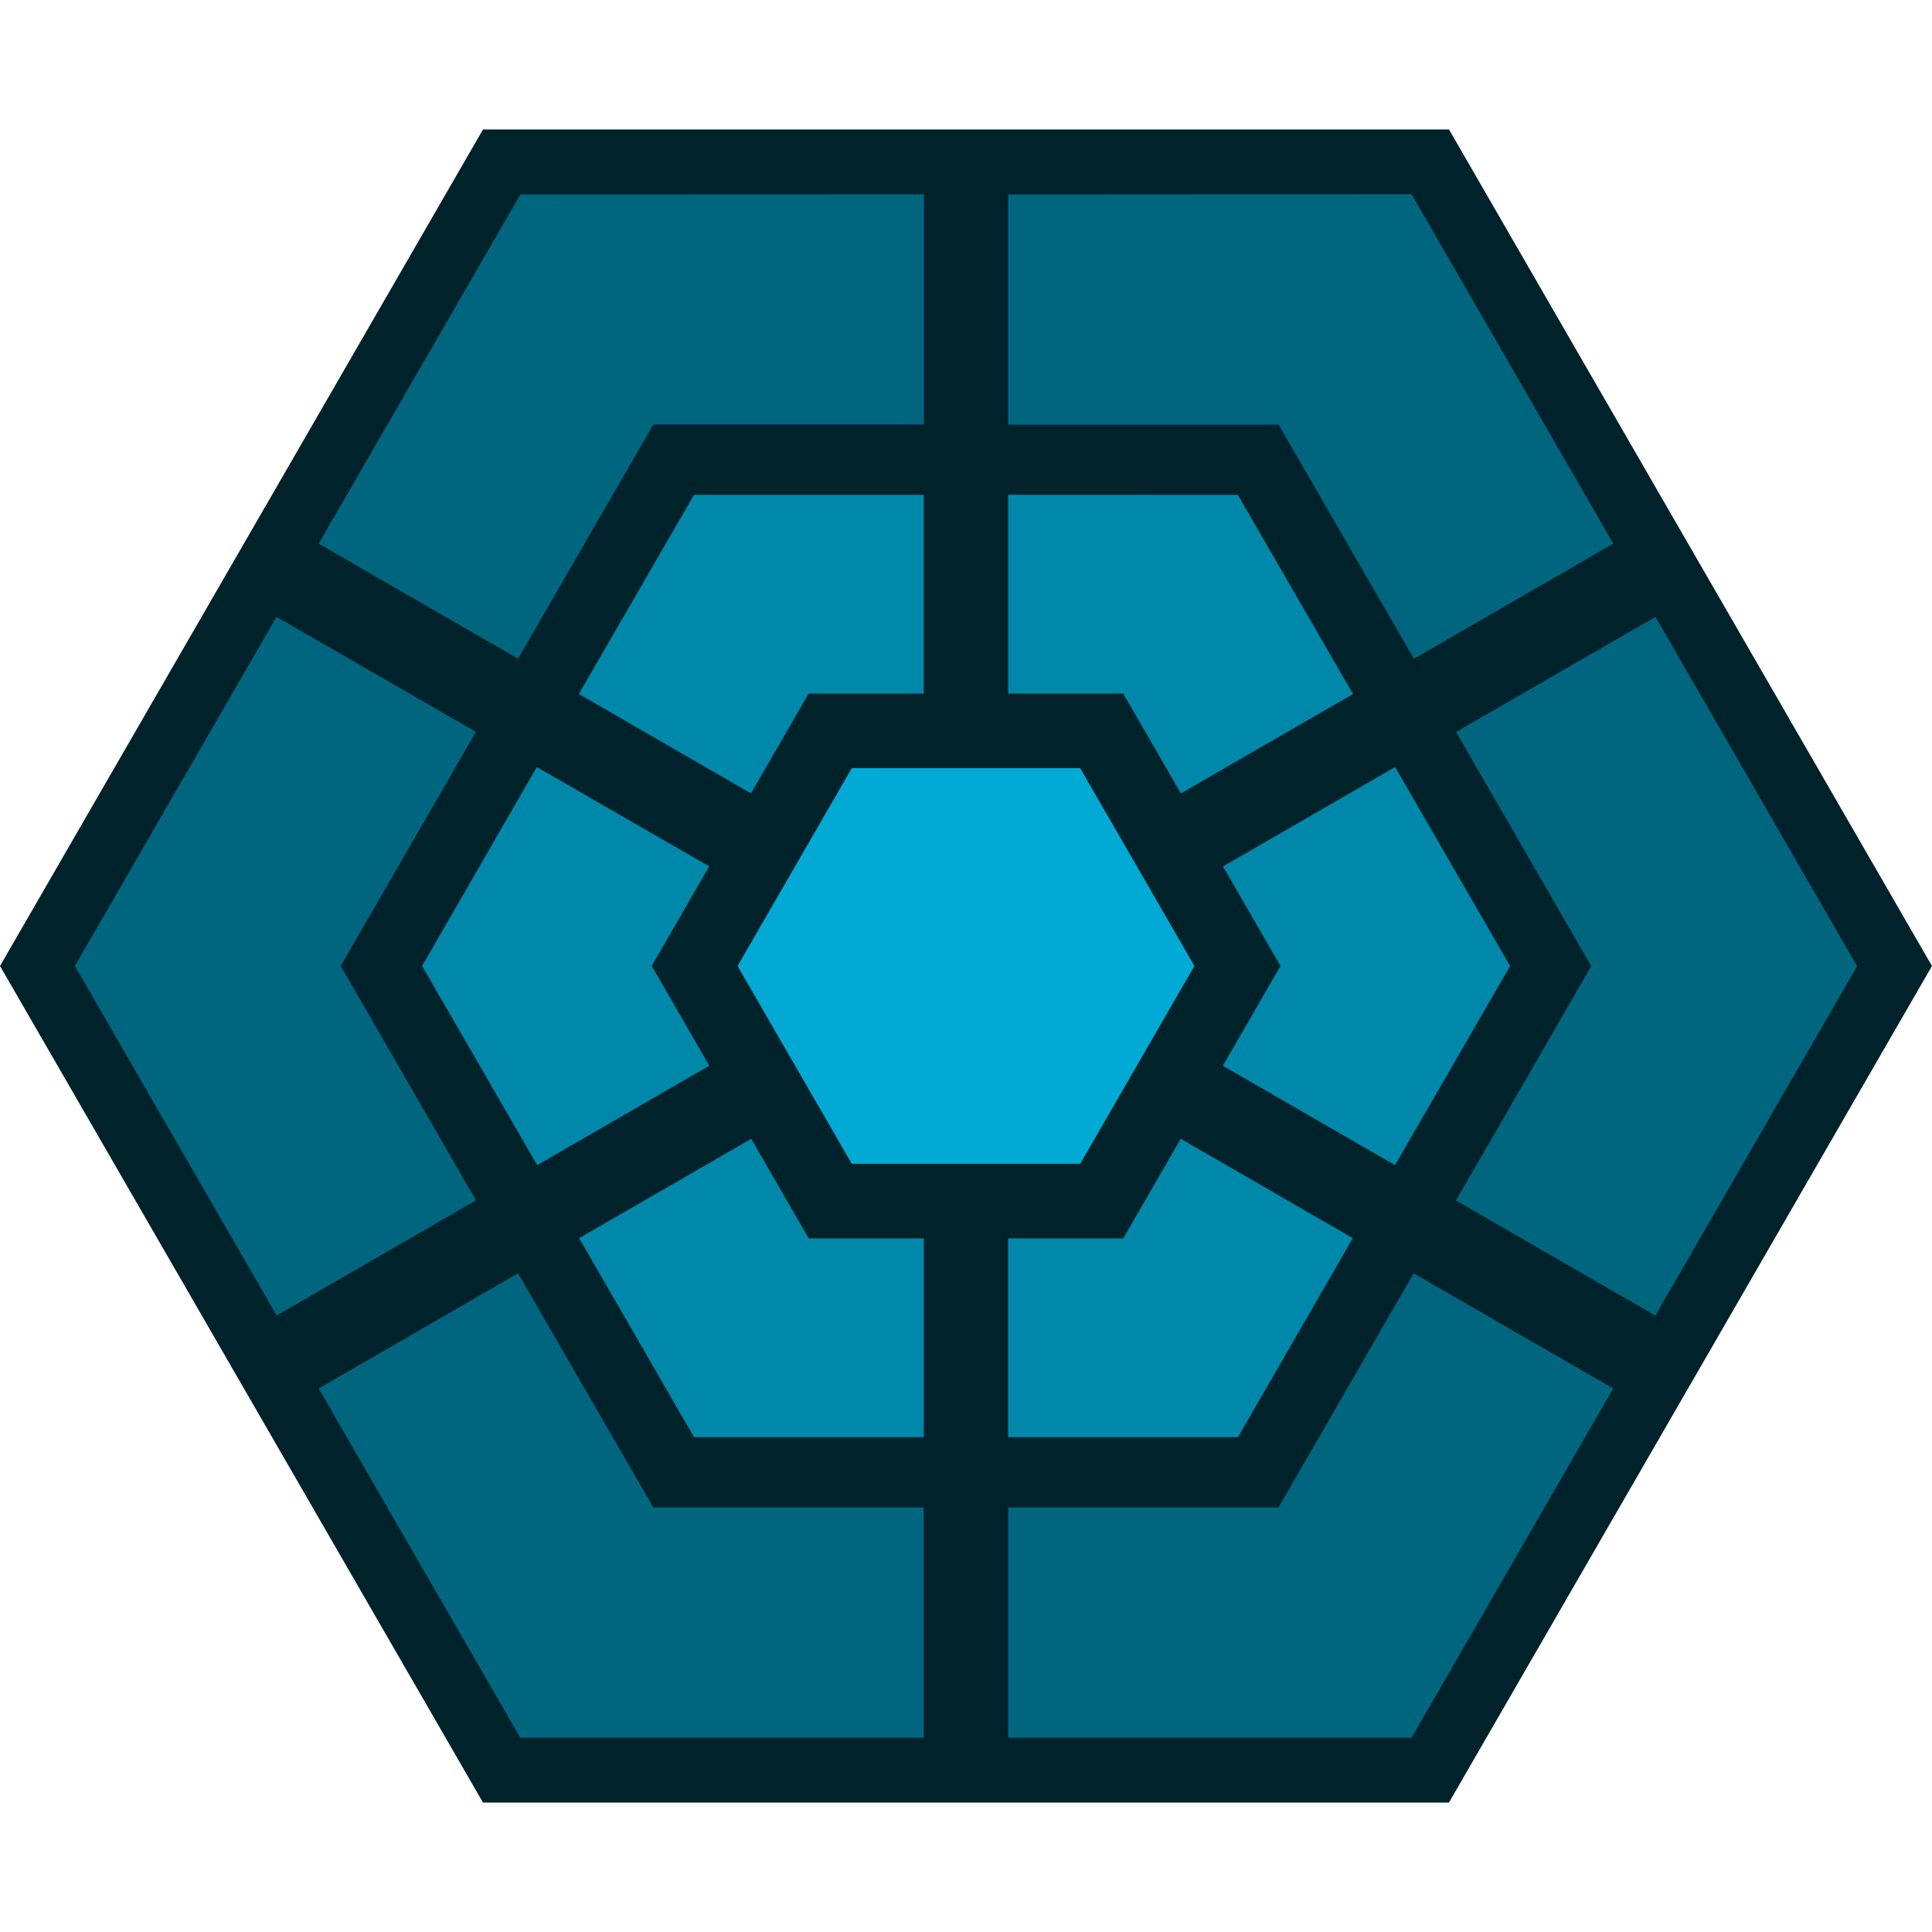
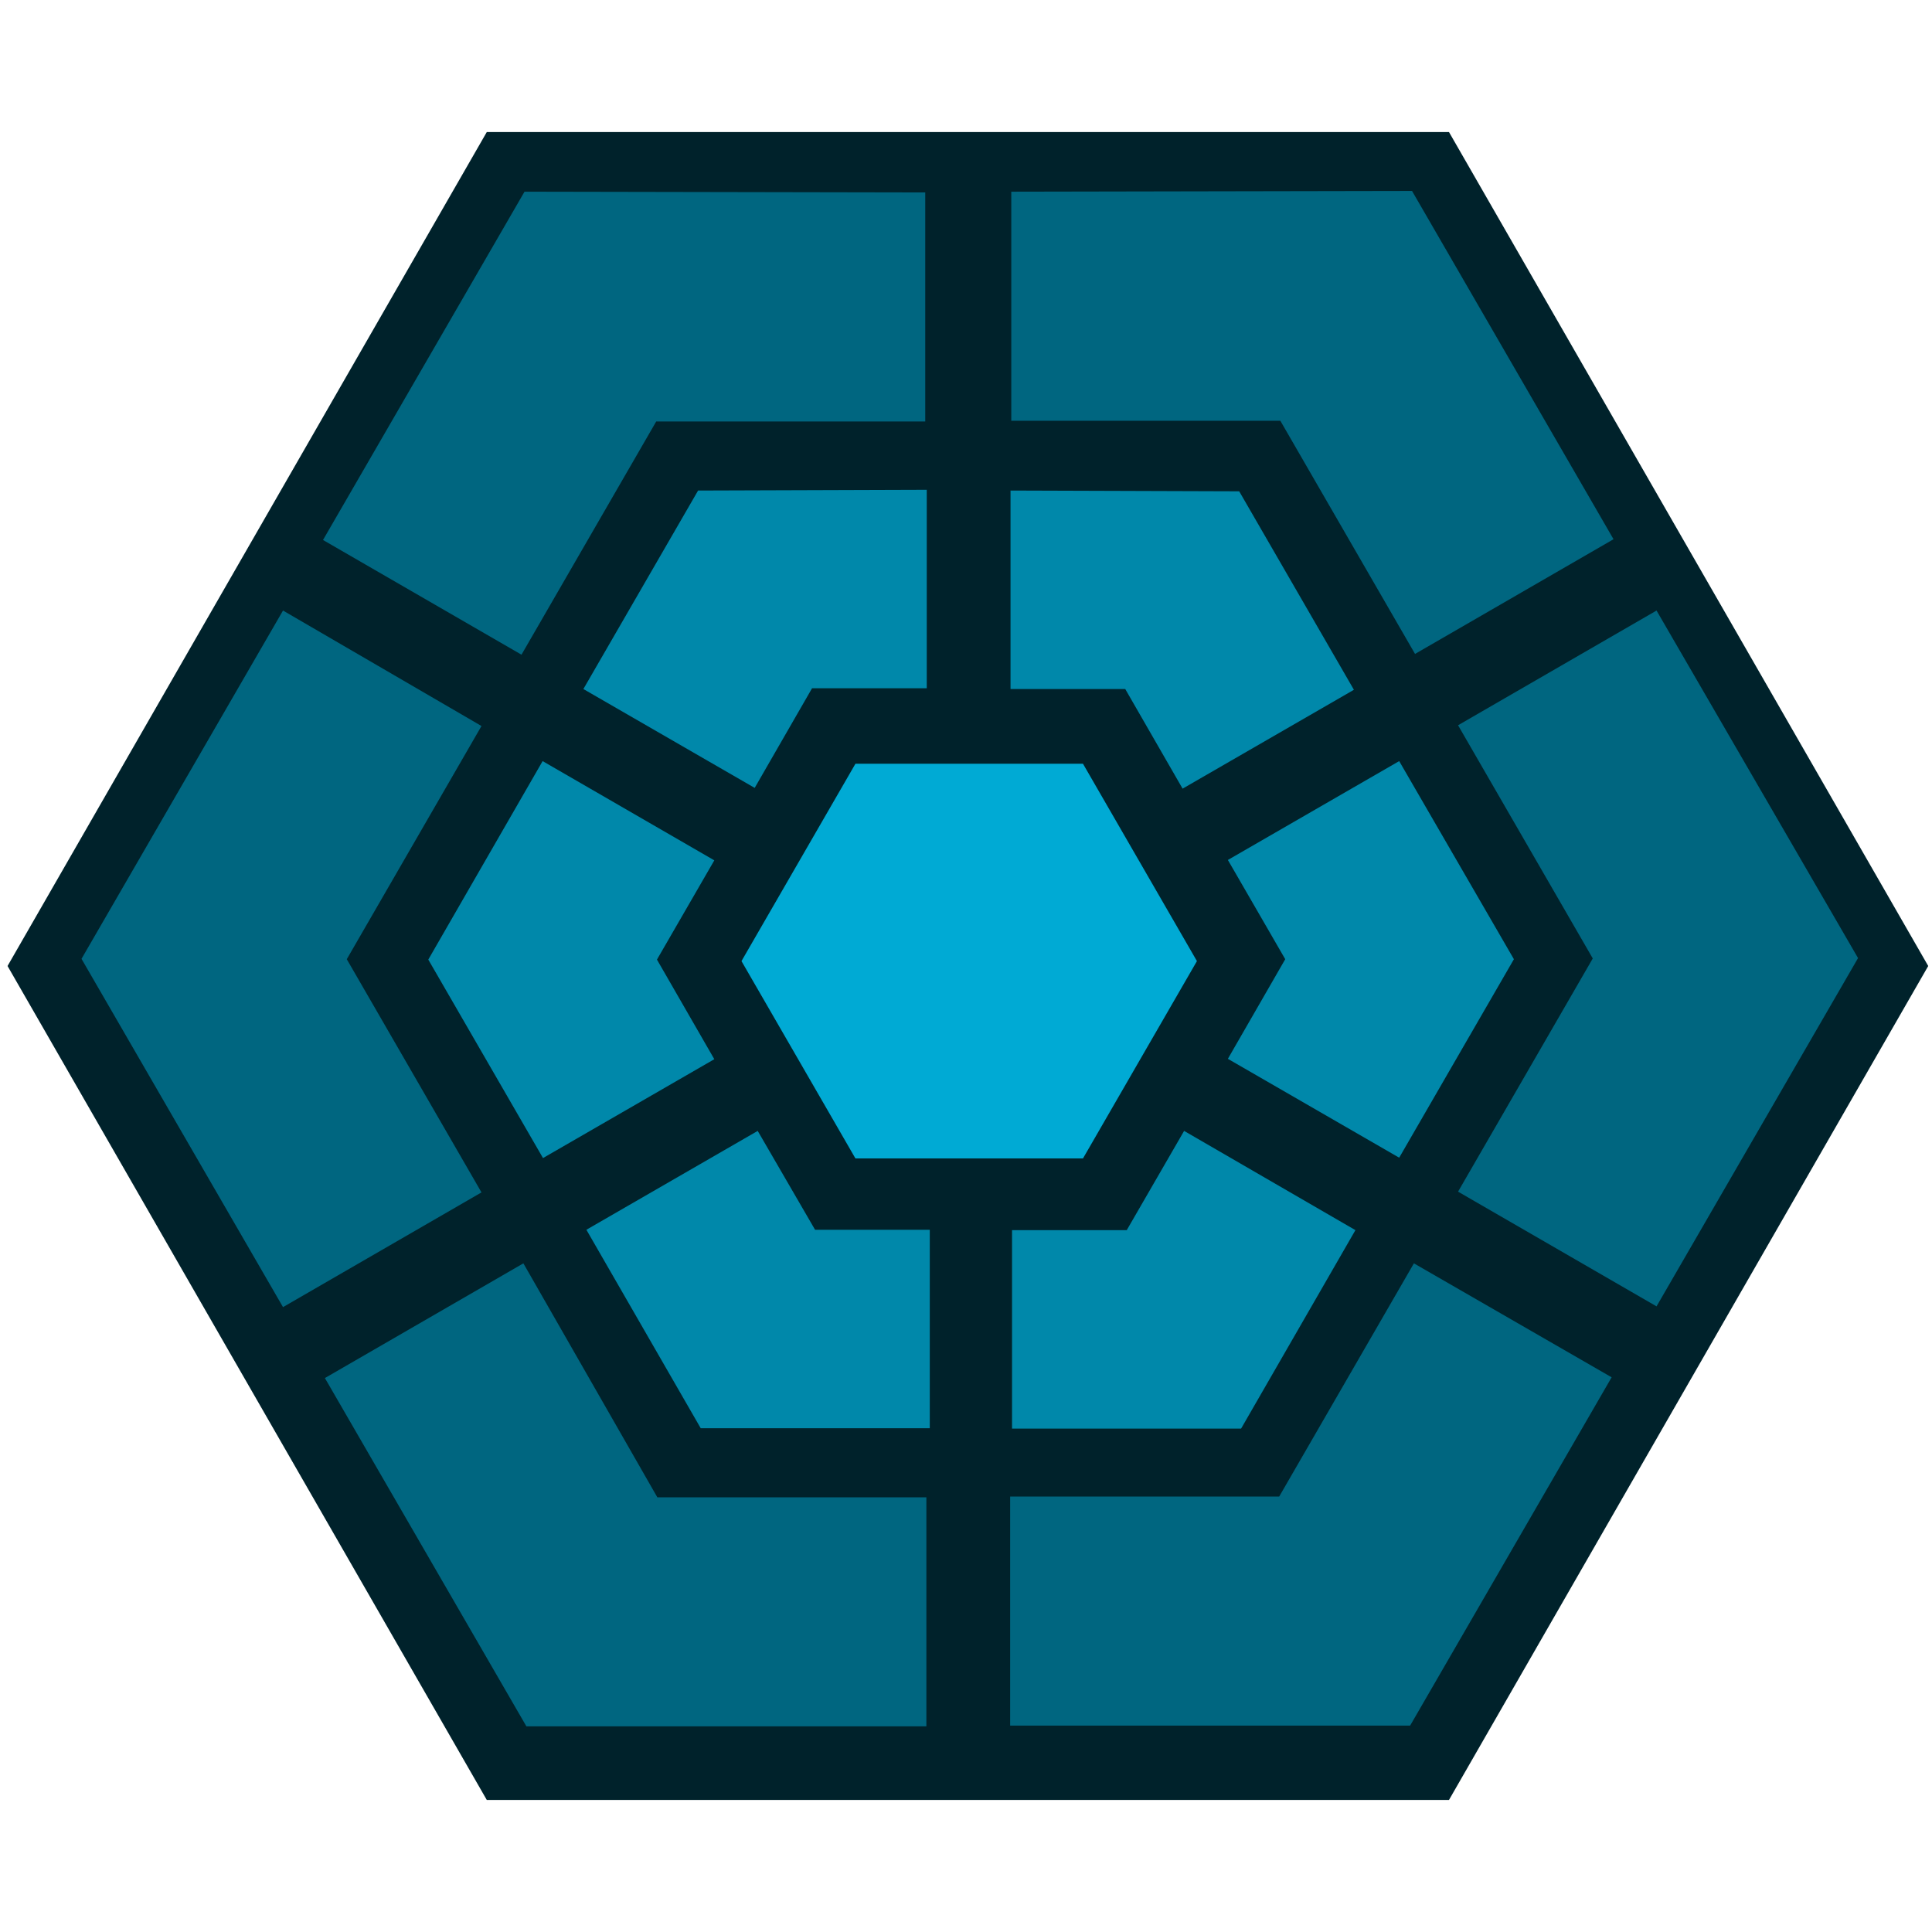
- <svg xmlns="http://www.w3.org/2000/svg" width="571" height="571" viewBox="0 0 151.043 151.043">
-   <path d="M113.28 140.924H37.76L.001 75.52l37.76-65.4h75.52l37.76 65.402z" fill="#00222b" stroke="#aef" stroke-opacity="0" />
-   <path d="M40.688 15.2L24.914 42.5l15.588 9L51.08 33.188h21.147v-18zm38.127 0v18h21.147l10.578 18.3 15.588-9-15.774-27.32zm50.608 33.027l-15.588 9 10.57 18.305-10.578 18.322 15.588 9 15.774-27.32zm-107.804 0L5.855 75.522l15.774 27.32 15.587-9L26.638 75.52l10.57-18.305zM40.5 99.55l-15.588 9 15.765 27.305h31.538v-18H51.08zm70.02 0l-10.57 18.305H78.816v18h31.54l15.764-27.305z" fill="#006680" />
-   <path d="M54.256 38.688l-9 15.57 13.457 7.77 4.505-7.802h9v-15.54zm24.56 0v15.54h9l4.505 7.802 13.457-7.77-9-15.57zM41.97 59.966L33 75.52l9 15.57 13.457-7.77-4.505-7.802 4.495-7.785zm67.1 0l-13.457 7.77 4.495 7.785-4.505 7.802 13.457 7.77 9-15.57zM58.732 89.03L45.275 96.8l8.98 15.556h17.97v-15.54h-9zm33.578 0l-4.495 7.785h-9v15.54h17.97l8.98-15.556z" fill="#08a" />
-   <path d="M84.45 90.986H66.592l-8.93-15.465 8.93-15.465H84.45l8.93 15.465z" fill="#00aad4" />
+ <svg xmlns="http://www.w3.org/2000/svg" width="512" height="512" version="1.1" viewBox="0 0 512 512">
+   <path d="m384 477h-255l-127-221 127-221h255l127 221z" fill="#00222b" />
+   <path d="m139 50.8-53.4 92.3 52.6 30.4 35.7-61.8h71.3v-60.7zm129 0v60.7h71.3l35.7 61.8 52.6-30.4-53.4-92.3zm171 111-52.6 30.4 35.7 61.8-35.7 61.8 52.6 30.4 53.4-92.3zm-364 0-53.4 92.3 53.4 92.3 52.6-30.4-35.7-61.8 35.7-61.8zm63.7 173-52.6 30.4 53.4 92.3h106v-60.7h-71.3zm236 0-35.7 61.8h-71.3v60.7h106l53.4-92.3z" fill="#006680" />
+   <path d="m185 130-30.4 52.6 45.4 26.2 15.2-26.4h30.4v-52.6zm82.8 0v52.6h30.4l15.2 26.4 45.4-26.2-30.4-52.6zm-124 71.7-30.3 52.6 30.4 52.6 45.4-26.2-15.2-26.4 15.2-26.3zm227 0-45.4 26.2 15.2 26.3-15.2 26.4 45.4 26.2 30.4-52.6zm-170 98-45.4 26.2 30.3 52.6h60.7v-52.6h-30.4zm113 0-15.2 26.3h-30.4v52.6h60.7l30.3-52.6z" fill="#0088aa" />
+   <path d="m287 307h-60.3l-30.2-52.3 30.2-52.3h60.3l30.2 52.3z" fill="#00aad4" />
</svg>
